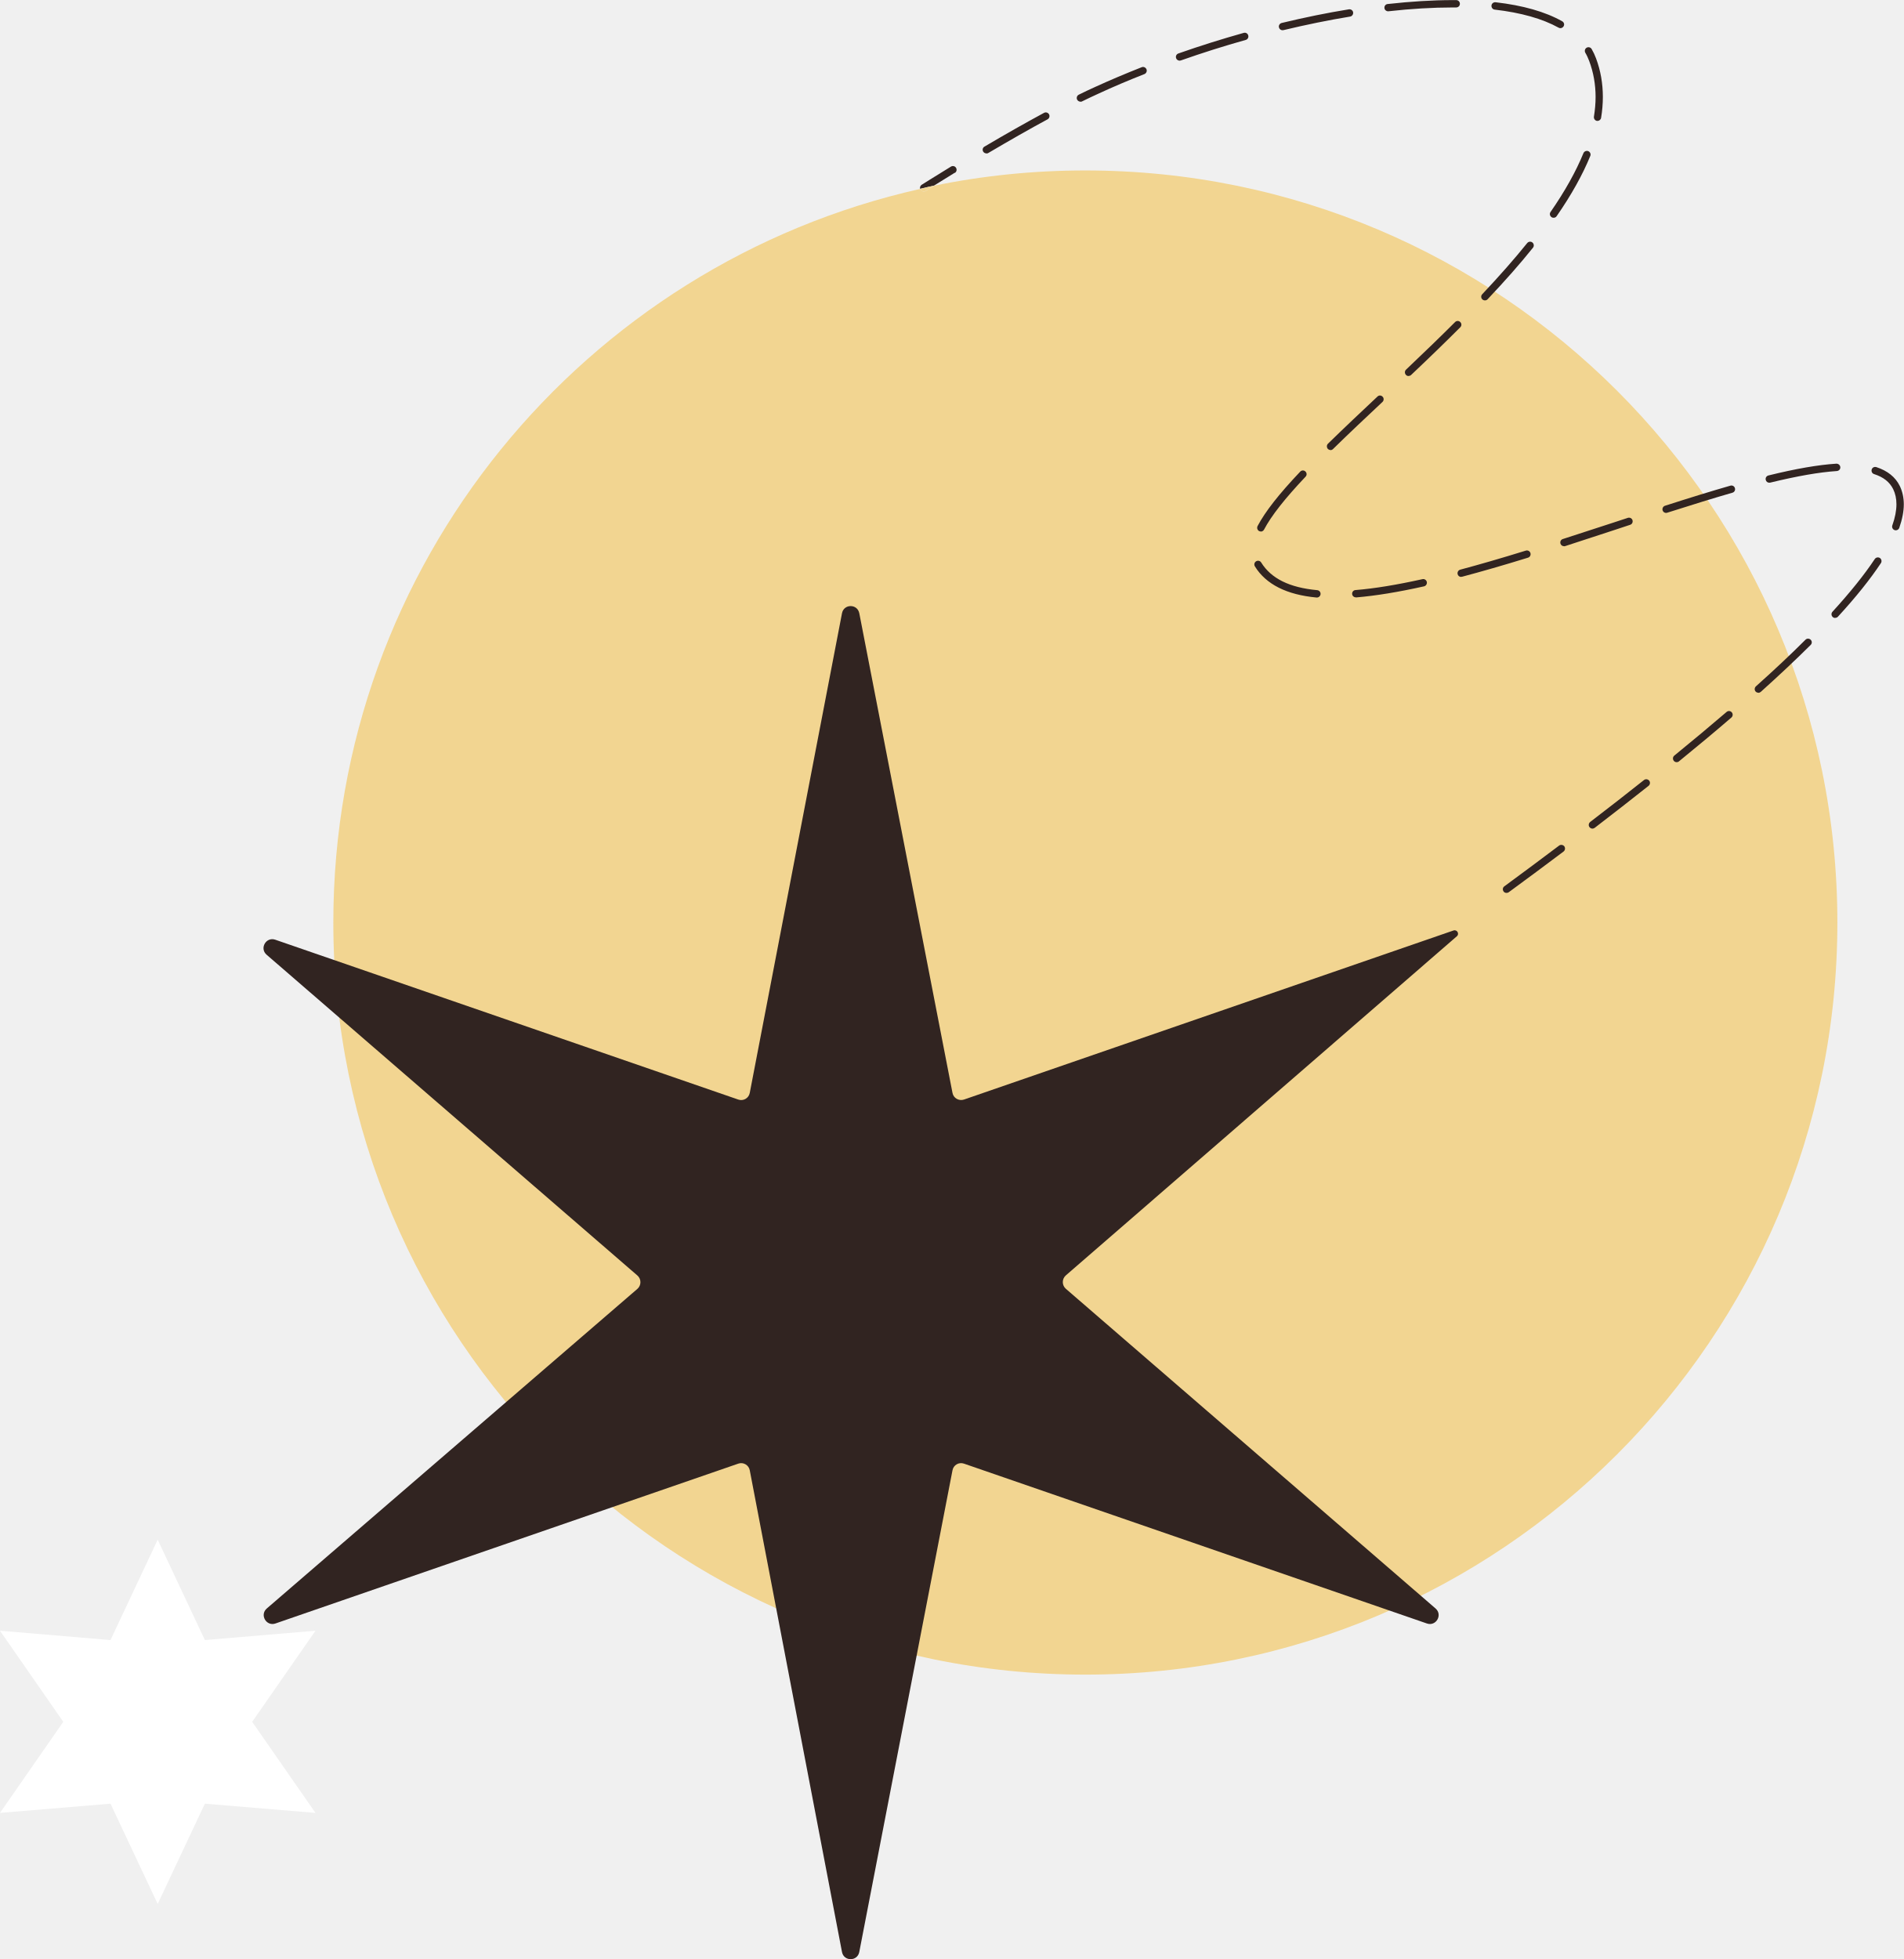
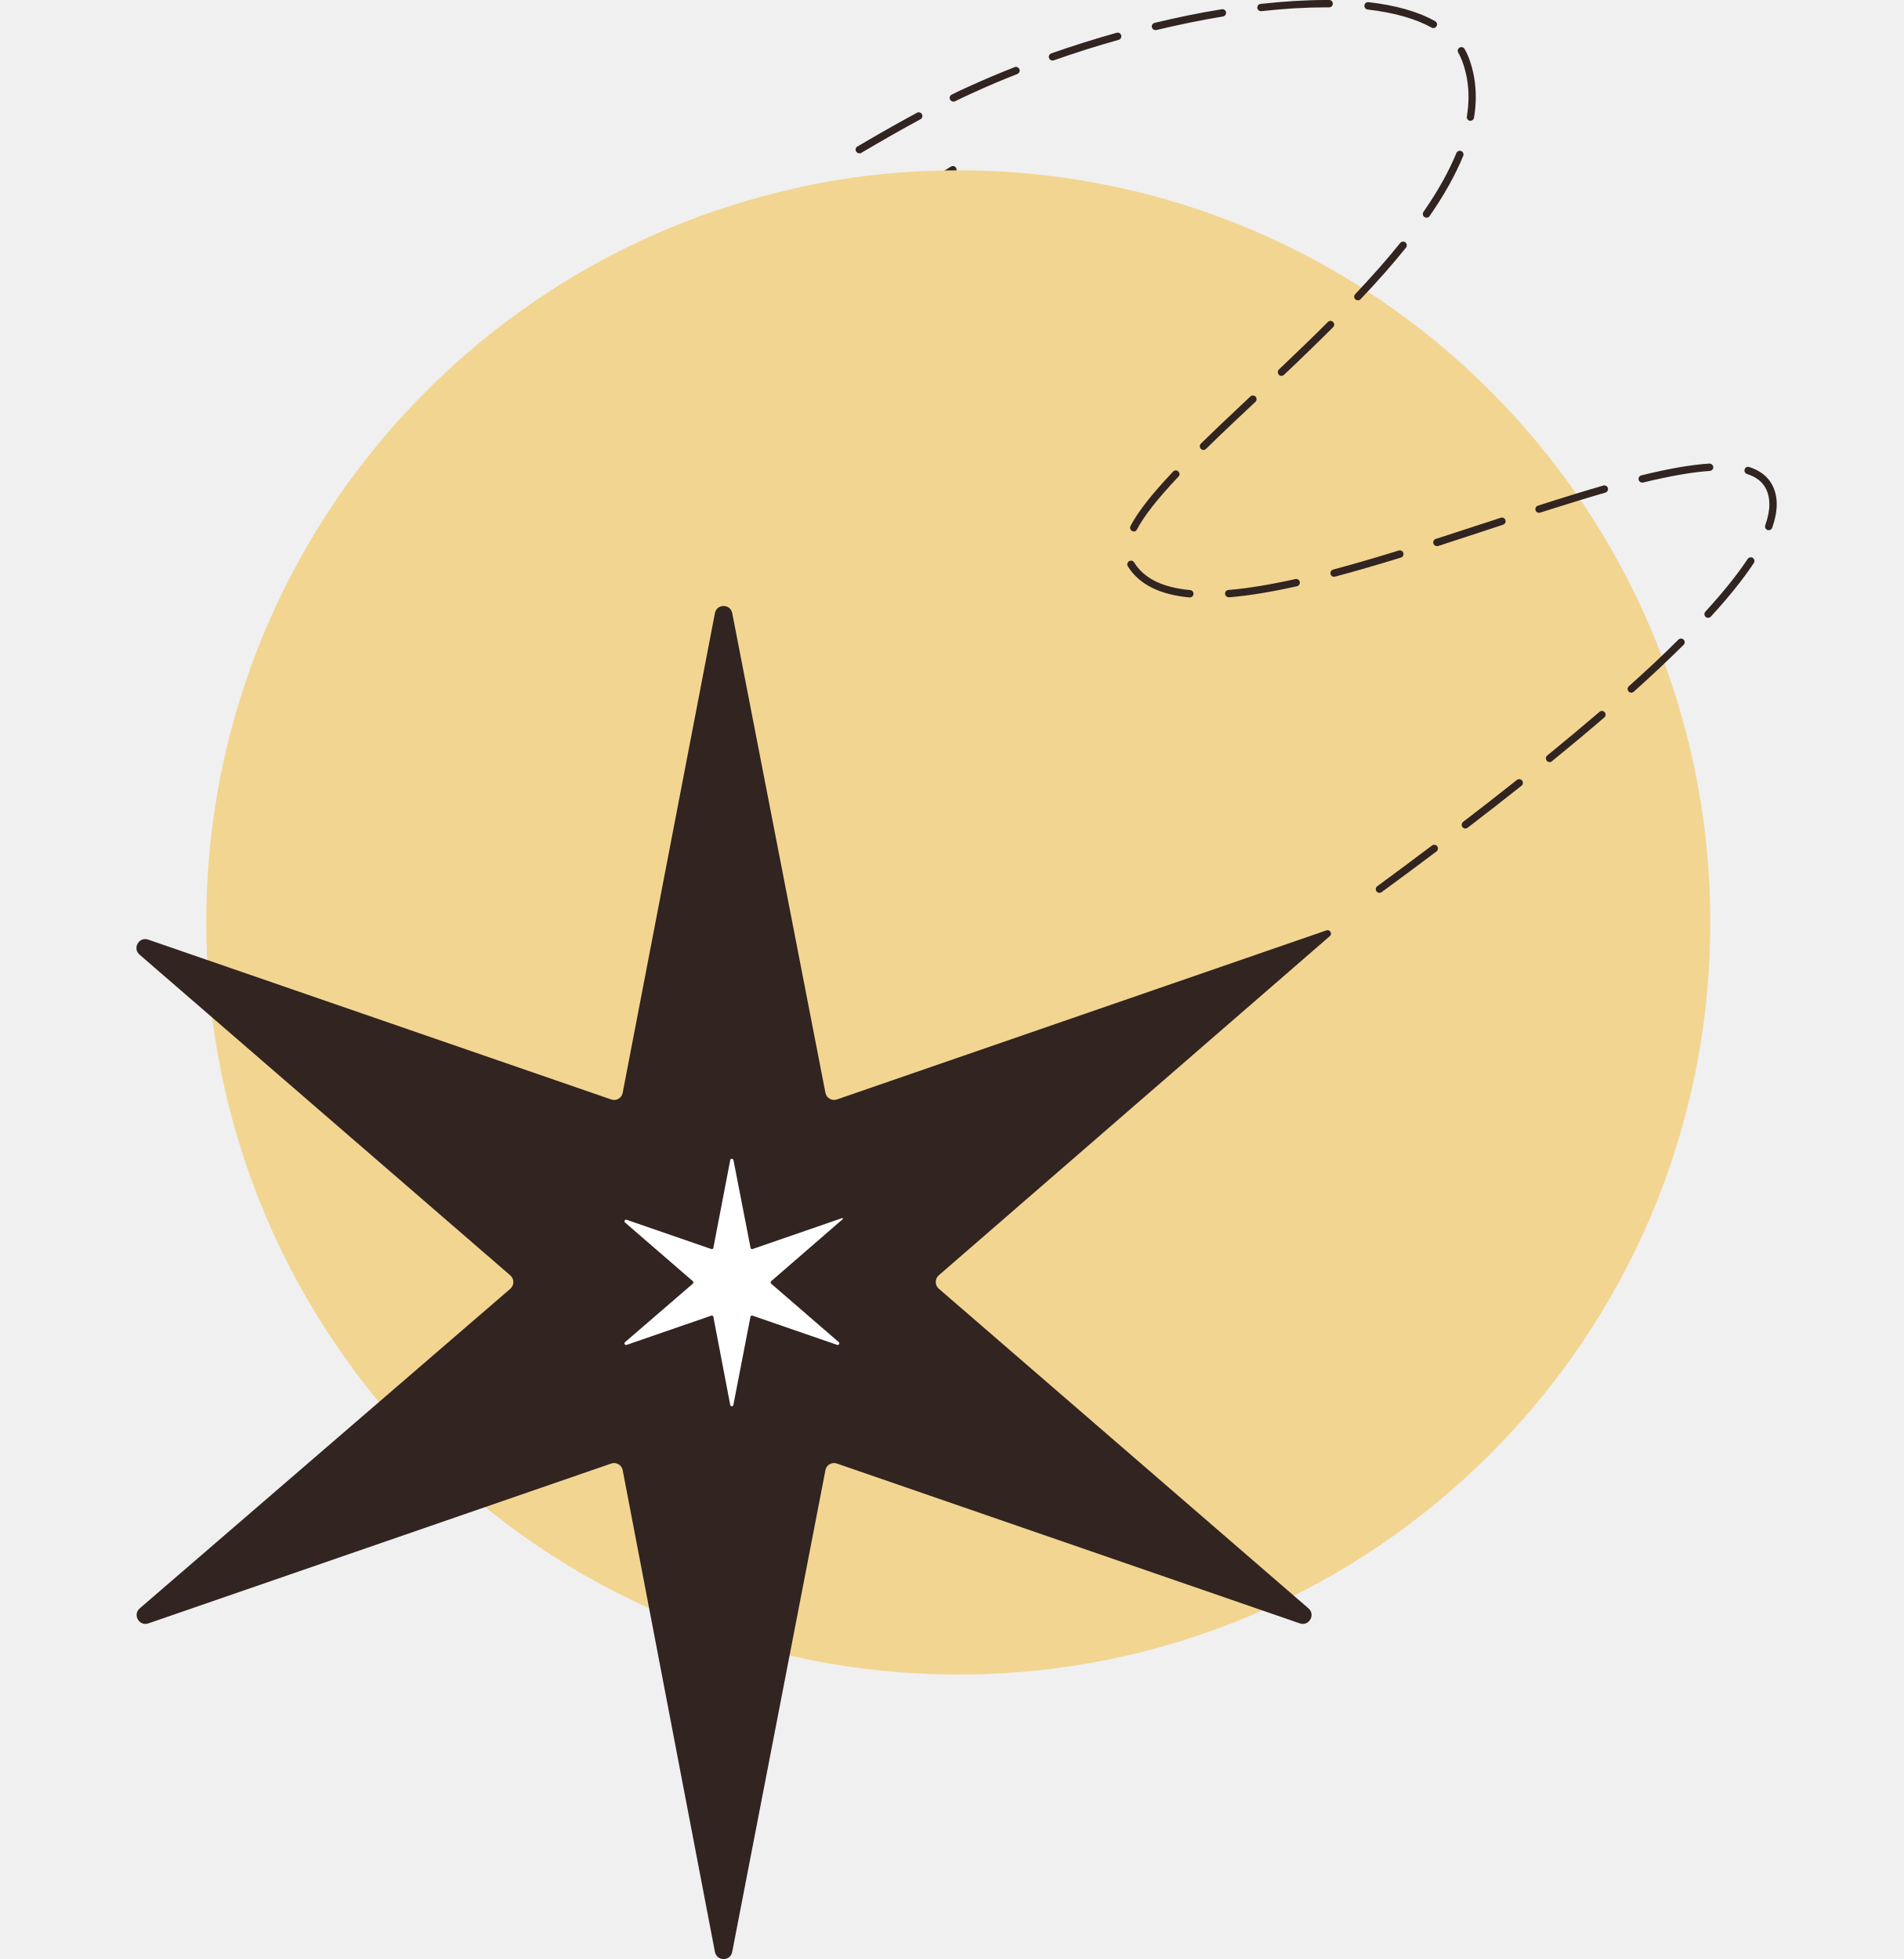
- <svg xmlns="http://www.w3.org/2000/svg" id="Layer_1" data-name="Layer 1" viewBox="0 0 194.02 199.63">
+ <svg xmlns="http://www.w3.org/2000/svg" id="Layer_1" version="1.1" viewBox="0 0 194.02 199.63">
  <defs>
    <style>
-       .cls-1 { fill: #312421; }
-       .cls-2 { fill: #f2d591; }
-       .cls-3 { fill: #fff; }
-       #rotating-star {
+       .st0 {
+         fill: #312421;
+       }
+ 
+       .st1 {
+         fill: #f2d591;
+       }
+ 
+       .st2 {
+         fill: #fff;
+       }
+ 
+       #Layer_1 &gt; path.st0:nth-of-type(4) {
        transform-box: fill-box;
        transform-origin: center;
        animation: rotate-star 180s linear infinite;
      }
+ 
      @keyframes rotate-star {
-         to { transform: rotate(360deg); }
+         to {
+           transform: rotate(360deg);
+         }
      }
    </style>
  </defs>
-   <path class="cls-1" d="M97.31,17.62c.18-.11.23-.34.12-.52-.11-.18-.34-.23-.52-.12-1.81,1.11-2.98,1.85-2.98,1.85-.14.09-.2.26-.16.41.47-.11.94-.23,1.42-.33.51-.32,1.23-.77,2.1-1.3Z" />
+   <path class="st0" d="M97.31,17.62c.18-.11.23-.34.12-.52s-.34-.23-.52-.12c-1.81,1.11-2.98,1.85-2.98,1.85-.14.09-.2.26-.16.41.47-.11.94-.23,1.42-.33.51-.32,1.23-.77,2.1-1.3h.02Z" />
  <g>
-     <path class="cls-2" d="M110.6,17.37c-5.27,0-10.42.53-15.39,1.55-.55.34-.86.54-.86.54-.06.04-.13.06-.2.06-.12,0-.25-.06-.32-.17-.02-.03-.03-.07-.04-.1-34.23,7.67-59.82,38.22-59.82,74.76,0,42.33,34.31,76.64,76.64,76.64s76.64-34.31,76.64-76.64S152.93,17.37,110.6,17.37Z" />
-     <path class="cls-2" d="M94.14,19.52c.07,0,.14-.02.2-.06,0,0,.32-.2.86-.54-.48.1-.95.22-1.42.33,0,.04.02.07.04.1.07.11.19.17.32.17Z" />
+     <path class="st1" d="M97.65,17.36c-5.27,0-10.42.53-15.39,1.55-.55.34-.86.54-.86.54-.06.04-.13.06-.2.06-.12,0-.25-.06-.32-.17-.02-.03-.03-.07-.04-.1-34.23,7.67-59.82,38.22-59.82,74.76,0,42.33,34.31,76.64,76.64,76.64s76.64-34.31,76.64-76.64S139.98,17.36,97.65,17.36Z" />
+     <path class="st1" d="M81.19,19.51c.07,0,.14-.02.2-.06,0,0,.32-.2.86-.54-.48.1-.95.22-1.42.33,0,.04.02.07.04.1.07.11.19.17.32.17Z" />
  </g>
-   <path class="cls-1" d="M153.53,90.99c-.12,0-.23-.05-.3-.15-.12-.17-.09-.4.08-.52,1.95-1.43,3.8-2.81,5.58-4.15.16-.12.4-.09.53.07.12.17.09.4-.07.53-1.78,1.34-3.64,2.72-5.59,4.15-.07.05-.14.07-.22.07ZM162.29,84.44c-.11,0-.22-.05-.3-.15-.13-.16-.09-.4.07-.53,1.93-1.48,3.76-2.9,5.48-4.27.16-.13.4-.1.53.06s.1.4-.06.53c-1.73,1.37-3.56,2.8-5.49,4.28-.07.05-.15.08-.23.08ZM170.87,77.67c-.11,0-.22-.05-.29-.14-.13-.16-.11-.4.05-.53,1.88-1.53,3.67-3.03,5.33-4.45.16-.14.39-.12.53.04.13.16.12.39-.04.53-1.66,1.43-3.46,2.93-5.35,4.47-.07.06-.15.08-.24.08ZM179.2,70.59c-.1,0-.21-.04-.28-.12-.14-.15-.12-.39.03-.53,1.86-1.66,3.56-3.26,5.05-4.75.15-.15.38-.14.53,0,.15.15.15.38,0,.53-1.51,1.5-3.21,3.1-5.08,4.78-.07.06-.16.1-.25.1ZM187.02,62.97c-.09,0-.18-.03-.25-.1-.15-.14-.16-.38-.02-.53,1.8-1.97,3.25-3.77,4.31-5.37.11-.17.35-.22.52-.11.17.11.22.35.11.52-1.08,1.63-2.55,3.47-4.38,5.46-.07.08-.17.12-.28.12ZM134.2,60.89s-.02,0-.03,0c-3.03-.28-5.15-1.34-6.28-3.17-.11-.18-.06-.41.12-.52.18-.11.41-.06.52.12,1.02,1.64,2.89,2.56,5.71,2.82.21.02.36.2.34.41-.02.19-.18.34-.37.34ZM138.17,60.87c-.19,0-.36-.15-.37-.34-.02-.21.14-.39.34-.4,1.97-.16,4.2-.53,6.82-1.11.21-.05.4.08.45.28.04.2-.08.4-.28.45-2.65.59-4.91.96-6.92,1.13-.01,0-.02,0-.03,0ZM148.91,58.79c-.17,0-.32-.11-.36-.28-.05-.2.07-.41.27-.46,1.98-.53,4.16-1.16,6.68-1.94.2-.06.41.05.47.25.06.2-.05.41-.25.47-2.52.78-4.72,1.41-6.71,1.94-.03,0-.07.01-.1.01ZM159.39,55.66c-.16,0-.31-.1-.36-.26-.06-.2.04-.41.24-.47,1.73-.56,3.45-1.12,5.17-1.68l1.46-.48c.19-.06.41.04.47.24s-.04.41-.24.47l-1.45.48c-1.71.56-3.45,1.13-5.17,1.69-.04.01-.08.02-.12.02ZM128.5,54.16c-.06,0-.12-.01-.18-.04-.18-.1-.25-.32-.16-.51.79-1.49,2.17-3.25,4.35-5.55.14-.15.38-.16.53-.01.15.14.16.38.01.53-2.1,2.22-3.49,3.98-4.23,5.39-.07.13-.2.2-.33.2ZM193.21,54.04s-.08,0-.13-.02c-.19-.07-.3-.28-.23-.48.28-.79.42-1.51.42-2.15,0-.57-.11-1.09-.33-1.54-.36-.73-.99-1.23-1.95-1.54-.2-.06-.3-.27-.24-.47.06-.2.27-.3.47-.24,1.14.37,1.95,1.02,2.39,1.92.27.56.41,1.19.41,1.87,0,.73-.16,1.53-.46,2.4-.05.15-.2.25-.35.25ZM169.8,52.27c-.16,0-.31-.1-.36-.26-.06-.2.05-.41.24-.47,2.67-.86,4.79-1.51,6.67-2.05.2-.06.41.06.46.26.06.2-.06.41-.26.46-1.87.54-3.99,1.19-6.65,2.04-.04.01-.08.02-.11.02ZM180.31,49.19c-.17,0-.32-.11-.36-.29-.05-.2.07-.4.28-.45,2.8-.69,5.06-1.08,6.92-1.2.2,0,.38.14.4.35s-.14.38-.35.4c-1.81.12-4.03.51-6.79,1.18-.03,0-.06.01-.09.01ZM135.6,45.86c-.1,0-.19-.04-.27-.11-.14-.15-.14-.39,0-.53,1.62-1.58,3.44-3.3,5.05-4.81.15-.15.38-.14.53.02.14.15.13.39-.02.53-1.61,1.51-3.43,3.22-5.04,4.8-.07.07-.17.11-.26.11ZM143.55,38.32c-.1,0-.2-.04-.27-.12-.14-.15-.14-.39.01-.53,1.98-1.88,3.57-3.42,5-4.85.15-.15.38-.15.53,0s.15.38,0,.53c-1.43,1.43-3.02,2.98-5.01,4.86-.07.07-.17.1-.26.1ZM151.33,30.61c-.09,0-.18-.03-.26-.1-.15-.14-.16-.38-.01-.53,1.76-1.87,3.26-3.57,4.58-5.21.13-.16.37-.19.53-.06.16.13.19.37.06.53-1.33,1.66-2.84,3.37-4.62,5.25-.07.08-.17.12-.27.12ZM158.32,22.19c-.07,0-.15-.02-.21-.07-.17-.12-.21-.35-.09-.52,1.47-2.12,2.59-4.13,3.35-5.99.08-.19.3-.28.49-.21.19.08.29.3.21.49-.78,1.91-1.93,3.98-3.43,6.14-.07.11-.19.16-.31.16ZM100.52,15.63c-.13,0-.25-.07-.32-.18-.11-.18-.05-.41.13-.51,2.2-1.3,4.24-2.45,6.07-3.44.18-.1.41-.03.51.15.1.18.03.41-.15.51-1.82.98-3.85,2.14-6.04,3.43-.06.04-.12.05-.19.05ZM162.81,12.32s-.04,0-.06,0c-.2-.03-.34-.23-.31-.43.11-.68.17-1.36.17-2.01,0-1.28-.22-2.51-.65-3.66-.11-.29-.24-.58-.4-.85-.1-.18-.04-.41.14-.51.18-.1.41-.04.51.14.18.31.33.63.45.96.46,1.23.69,2.55.69,3.92,0,.69-.06,1.41-.18,2.13-.03.18-.19.31-.37.31ZM110.11,10.36c-.14,0-.27-.08-.34-.21-.09-.19-.01-.41.17-.5.57-.28,1.13-.55,1.67-.79,1.53-.7,3.12-1.37,4.74-2.01.19-.08.41.02.49.21.08.19-.02.41-.21.49-1.61.63-3.19,1.3-4.7,2-.53.24-1.08.5-1.65.78-.05.03-.11.04-.17.04ZM120.21,6.18c-.15,0-.3-.1-.35-.25-.07-.2.03-.41.23-.48,2.18-.77,4.42-1.47,6.66-2.1.2-.06.41.06.46.26.06.2-.06.41-.26.46-2.22.62-4.45,1.33-6.61,2.09-.04.01-.08.02-.12.02ZM130.7,3.08c-.17,0-.32-.12-.36-.29-.05-.2.08-.4.28-.45,2.32-.56,4.62-1.03,6.85-1.39.21-.03.4.11.43.31.03.2-.11.4-.31.43-2.2.36-4.49.83-6.79,1.38-.03,0-.06.01-.09.01ZM159.02,2.87c-.06,0-.12-.02-.18-.05-1.64-.91-3.83-1.53-6.51-1.84-.21-.02-.35-.21-.33-.42.02-.2.2-.35.42-.33,2.79.32,5.07.97,6.79,1.94.18.1.25.33.14.51-.07.12-.2.19-.33.19ZM141.46,1.15c-.19,0-.35-.14-.37-.33-.02-.21.12-.39.33-.41,2.35-.26,4.58-.4,6.62-.4h.37c.21,0,.37.17.37.38,0,.21-.17.37-.38.37h-.37c-2.02,0-4.22.13-6.54.39-.01,0-.02,0-.04,0Z" />
-   <polygon class="cls-3" points="11.26 167.13 16.07 156.9 20.88 167.13 32.15 166.18 25.7 175.46 32.15 184.74 20.88 183.8 16.07 194.02 11.26 183.8 0 184.74 6.45 175.46 0 166.18 11.26 167.13" />
-   <g id="rotating-star">
-     <path class="cls-1" d="M87.57,62.48l9.5,48.89c.1.54.66.85,1.17.68l49.89-17.23c.36-.12.63.34.34.59l-39.85,34.56c-.41.36-.41,1,0,1.36l37.68,32.58c.75.65.05,1.85-.88,1.53l-47.18-16.29c-.52-.18-1.07.14-1.17.68l-9.5,49.09c-.19.97-1.57.97-1.76,0l-9.4-49.09c-.1-.54-.66-.86-1.17-.68l-47.17,16.29c-.93.32-1.63-.88-.88-1.53l37.77-32.57c.41-.36.41-1,0-1.36l-37.79-32.69c-.75-.65-.05-1.85.88-1.53l47.19,16.29c.52.18,1.07-.14,1.17-.68l9.4-48.88c.19-.97,1.57-.97,1.76,0Z" />
-   </g>
+   <path class="st1" d="M94.14,19.52c.07,0,.14-.02.2-.06,0,0,.32-.2.86-.54-.48.1-.95.22-1.42.33,0,.04.02.07.04.1.07.11.19.17.32.17Z" />
+   <path class="st0" d="M140.58,90.98c-.12,0-.23-.05-.3-.15-.12-.17-.09-.4.08-.52,1.95-1.43,3.8-2.81,5.58-4.15.16-.12.4-.09.53.07.12.17.09.4-.07.53-1.78,1.34-3.64,2.72-5.59,4.15-.07.05-.14.07-.22.07h0ZM149.34,84.43c-.11,0-.22-.05-.3-.15-.13-.16-.09-.4.07-.53,1.93-1.48,3.76-2.9,5.48-4.27.16-.13.4-.1.53.06s.1.4-.06.53c-1.73,1.37-3.56,2.8-5.49,4.28-.07.05-.15.08-.23.08ZM157.92,77.66c-.11,0-.22-.05-.29-.14-.13-.16-.11-.4.05-.53,1.88-1.53,3.67-3.03,5.33-4.45.16-.14.39-.12.53.04.13.16.12.39-.04.53-1.66,1.43-3.46,2.93-5.35,4.47-.07.06-.15.08-.24.08h0ZM166.25,70.58c-.1,0-.21-.04-.28-.12-.14-.15-.12-.39.03-.53,1.86-1.66,3.56-3.26,5.05-4.75.15-.15.38-.14.53,0,.15.15.15.38,0,.53-1.51,1.5-3.21,3.1-5.08,4.78-.07.06-.16.1-.25.1h0ZM174.07,62.96c-.09,0-.18-.03-.25-.1-.15-.14-.16-.38-.02-.53,1.8-1.97,3.25-3.77,4.31-5.37.11-.17.35-.22.52-.11s.22.35.11.52c-1.08,1.63-2.55,3.47-4.38,5.46-.07.08-.17.12-.28.12h0ZM121.25,60.88h-.03c-3.03-.28-5.15-1.34-6.28-3.17-.11-.18-.06-.41.12-.52s.41-.06.52.12c1.02,1.64,2.89,2.56,5.71,2.82.21.02.36.2.34.41-.02.19-.18.34-.37.34h-.01ZM125.22,60.86c-.19,0-.36-.15-.37-.34-.02-.21.14-.39.34-.4,1.97-.16,4.2-.53,6.82-1.11.21-.05.4.08.45.28.04.2-.08.4-.28.45-2.65.59-4.91.96-6.92,1.13h-.04ZM135.96,58.78c-.17,0-.32-.11-.36-.28-.05-.2.07-.41.27-.46,1.98-.53,4.16-1.16,6.68-1.94.2-.06.41.05.47.25s-.05.41-.25.47c-2.52.78-4.72,1.41-6.71,1.94h-.1v.02ZM146.44,55.65c-.16,0-.31-.1-.36-.26-.06-.2.04-.41.24-.47,1.73-.56,3.45-1.12,5.17-1.68l1.46-.48c.19-.06.41.04.47.24s-.04.41-.24.47l-1.45.48c-1.71.56-3.45,1.13-5.17,1.69-.04,0-.08.02-.12.02h0ZM115.55,54.15c-.06,0-.12,0-.18-.04-.18-.1-.25-.32-.16-.51.79-1.49,2.17-3.25,4.35-5.55.14-.15.38-.16.53,0,.15.14.16.38,0,.53-2.1,2.22-3.49,3.98-4.23,5.39-.07.13-.2.2-.33.2h0l.02-.02ZM180.26,54.03s-.08,0-.13-.02c-.19-.07-.3-.28-.23-.48.28-.79.42-1.51.42-2.15,0-.57-.11-1.09-.33-1.54-.36-.73-.99-1.23-1.95-1.54-.2-.06-.3-.27-.24-.47s.27-.3.47-.24c1.14.37,1.95,1.02,2.39,1.92.27.56.41,1.19.41,1.87,0,.73-.16,1.53-.46,2.4-.05.15-.2.25-.35.25h0ZM156.85,52.26c-.16,0-.31-.1-.36-.26-.06-.2.05-.41.24-.47,2.67-.86,4.79-1.51,6.67-2.05.2-.06.41.06.46.26.06.2-.06.41-.26.46-1.87.54-3.99,1.19-6.65,2.04-.04,0-.08.02-.11.02h0ZM167.36,49.18c-.17,0-.32-.11-.36-.29-.05-.2.07-.4.28-.45,2.8-.69,5.06-1.08,6.92-1.2.2,0,.38.14.4.35s-.14.38-.35.4c-1.81.12-4.03.51-6.79,1.18h-.1ZM122.65,45.85c-.1,0-.19-.04-.27-.11-.14-.15-.14-.39,0-.53,1.62-1.58,3.44-3.3,5.05-4.81.15-.14.39-.13.53.02s.13.39-.02.53c-1.61,1.51-3.43,3.22-5.04,4.8-.07.07-.17.11-.26.11h0ZM130.6,38.31c-.1,0-.2-.04-.27-.12-.14-.15-.14-.39,0-.53,1.98-1.88,3.57-3.42,5-4.85.15-.15.38-.15.53,0s.15.38,0,.53c-1.43,1.43-3.02,2.98-5.01,4.86-.07.07-.17.1-.26.1h0ZM138.38,30.6c-.09,0-.18-.03-.26-.1-.15-.14-.16-.38,0-.53,1.76-1.87,3.26-3.57,4.58-5.21.13-.16.37-.19.53-.06.16.13.19.37.06.53-1.33,1.66-2.84,3.37-4.62,5.25-.07.08-.17.12-.27.12h-.02ZM145.37,22.18c-.07,0-.15-.02-.21-.07-.17-.12-.21-.35-.09-.52,1.47-2.12,2.59-4.13,3.35-5.99.08-.19.3-.28.49-.21.19.08.29.3.21.49-.78,1.91-1.93,3.98-3.43,6.14-.07.11-.19.16-.31.16h-.01ZM87.57,15.62c-.13,0-.25-.07-.32-.18-.11-.18-.05-.41.13-.51,2.2-1.3,4.24-2.45,6.07-3.44.18-.1.41-.03.51.15.1.18.03.41-.15.51-1.82.98-3.85,2.14-6.04,3.43-.06.04-.12.05-.19.05h0ZM149.86,12.31h-.06c-.2-.03-.34-.23-.31-.43.11-.68.17-1.36.17-2.01,0-1.28-.22-2.51-.65-3.66-.11-.29-.24-.58-.4-.85-.1-.18-.04-.41.14-.51s.41-.04.51.14c.18.31.33.63.45.96.46,1.23.69,2.55.69,3.92,0,.69-.06,1.41-.18,2.13-.03.18-.19.31-.37.31h0ZM97.16,10.35c-.14,0-.27-.08-.34-.21-.09-.19-.01-.41.17-.5.57-.28,1.13-.55,1.67-.79,1.53-.7,3.12-1.37,4.74-2.01.19-.08.41.02.49.21.08.19-.02.41-.21.49-1.61.63-3.19,1.3-4.7,2-.53.24-1.08.5-1.65.78-.05.03-.11.04-.17.04h0ZM107.26,6.17c-.15,0-.3-.1-.35-.25-.07-.2.03-.41.23-.48,2.18-.77,4.42-1.47,6.66-2.1.2-.06.41.06.46.26.06.2-.06.41-.26.46-2.22.62-4.45,1.33-6.61,2.09-.04.01-.08.02-.12.02h0ZM117.75,3.07c-.17,0-.32-.12-.36-.29-.05-.2.08-.4.28-.45,2.32-.56,4.62-1.03,6.85-1.39.21-.03.4.11.43.31s-.11.4-.31.43c-2.2.36-4.49.83-6.79,1.38h-.1ZM146.07,2.86c-.06,0-.12-.02-.18-.05-1.64-.91-3.83-1.53-6.51-1.84-.21-.02-.35-.21-.33-.42.02-.2.2-.35.42-.33,2.79.32,5.07.97,6.79,1.94.18.1.25.33.14.51-.07.12-.2.19-.33.19ZM128.51,1.14c-.19,0-.35-.14-.37-.33-.02-.21.12-.39.33-.41,2.35-.26,4.58-.4,6.62-.4h.37c.21,0,.37.17.37.38s-.17.37-.38.37h-.37c-2.02,0-4.22.13-6.54.39h-.04,0Z" />
+   <path class="st0" d="M74.62,62.47l9.5,48.89c.1.54.66.85,1.17.68l49.89-17.23c.36-.12.63.34.34.59l-39.85,34.56c-.41.36-.41,1,0,1.36l37.68,32.58c.75.65.05,1.85-.88,1.53l-47.18-16.29c-.52-.18-1.07.14-1.17.68l-9.5,49.09c-.19.97-1.57.97-1.76,0l-9.4-49.09c-.1-.54-.66-.86-1.17-.68l-47.17,16.29c-.93.32-1.63-.88-.88-1.53l37.77-32.57c.41-.36.41-1,0-1.36L14.22,97.28c-.75-.65-.05-1.85.88-1.53l47.19,16.29c.52.18,1.07-.14,1.17-.68l9.4-48.88c.19-.97,1.57-.97,1.76,0h0Z" />
+   <path class="st2" d="M74.75,118.22l1.74,8.94c.02.1.12.16.21.12l9.12-3.15c.07-.02.12.06.06.11l-7.29,6.32c-.07.07-.07.18,0,.25l6.89,5.96c.14.12,0,.34-.16.28l-8.63-2.98c-.1-.03-.2.03-.21.12l-1.74,8.98c-.03.18-.29.18-.32,0l-1.72-8.98c-.02-.1-.12-.16-.21-.12l-8.63,2.98c-.17.06-.3-.16-.16-.28l6.91-5.96c.07-.07.07-.18,0-.25l-6.91-5.98c-.14-.12,0-.34.16-.28l8.63,2.98c.1.03.2-.03.21-.12l1.72-8.94c.03-.18.29-.18.32,0h0Z" />
</svg>
